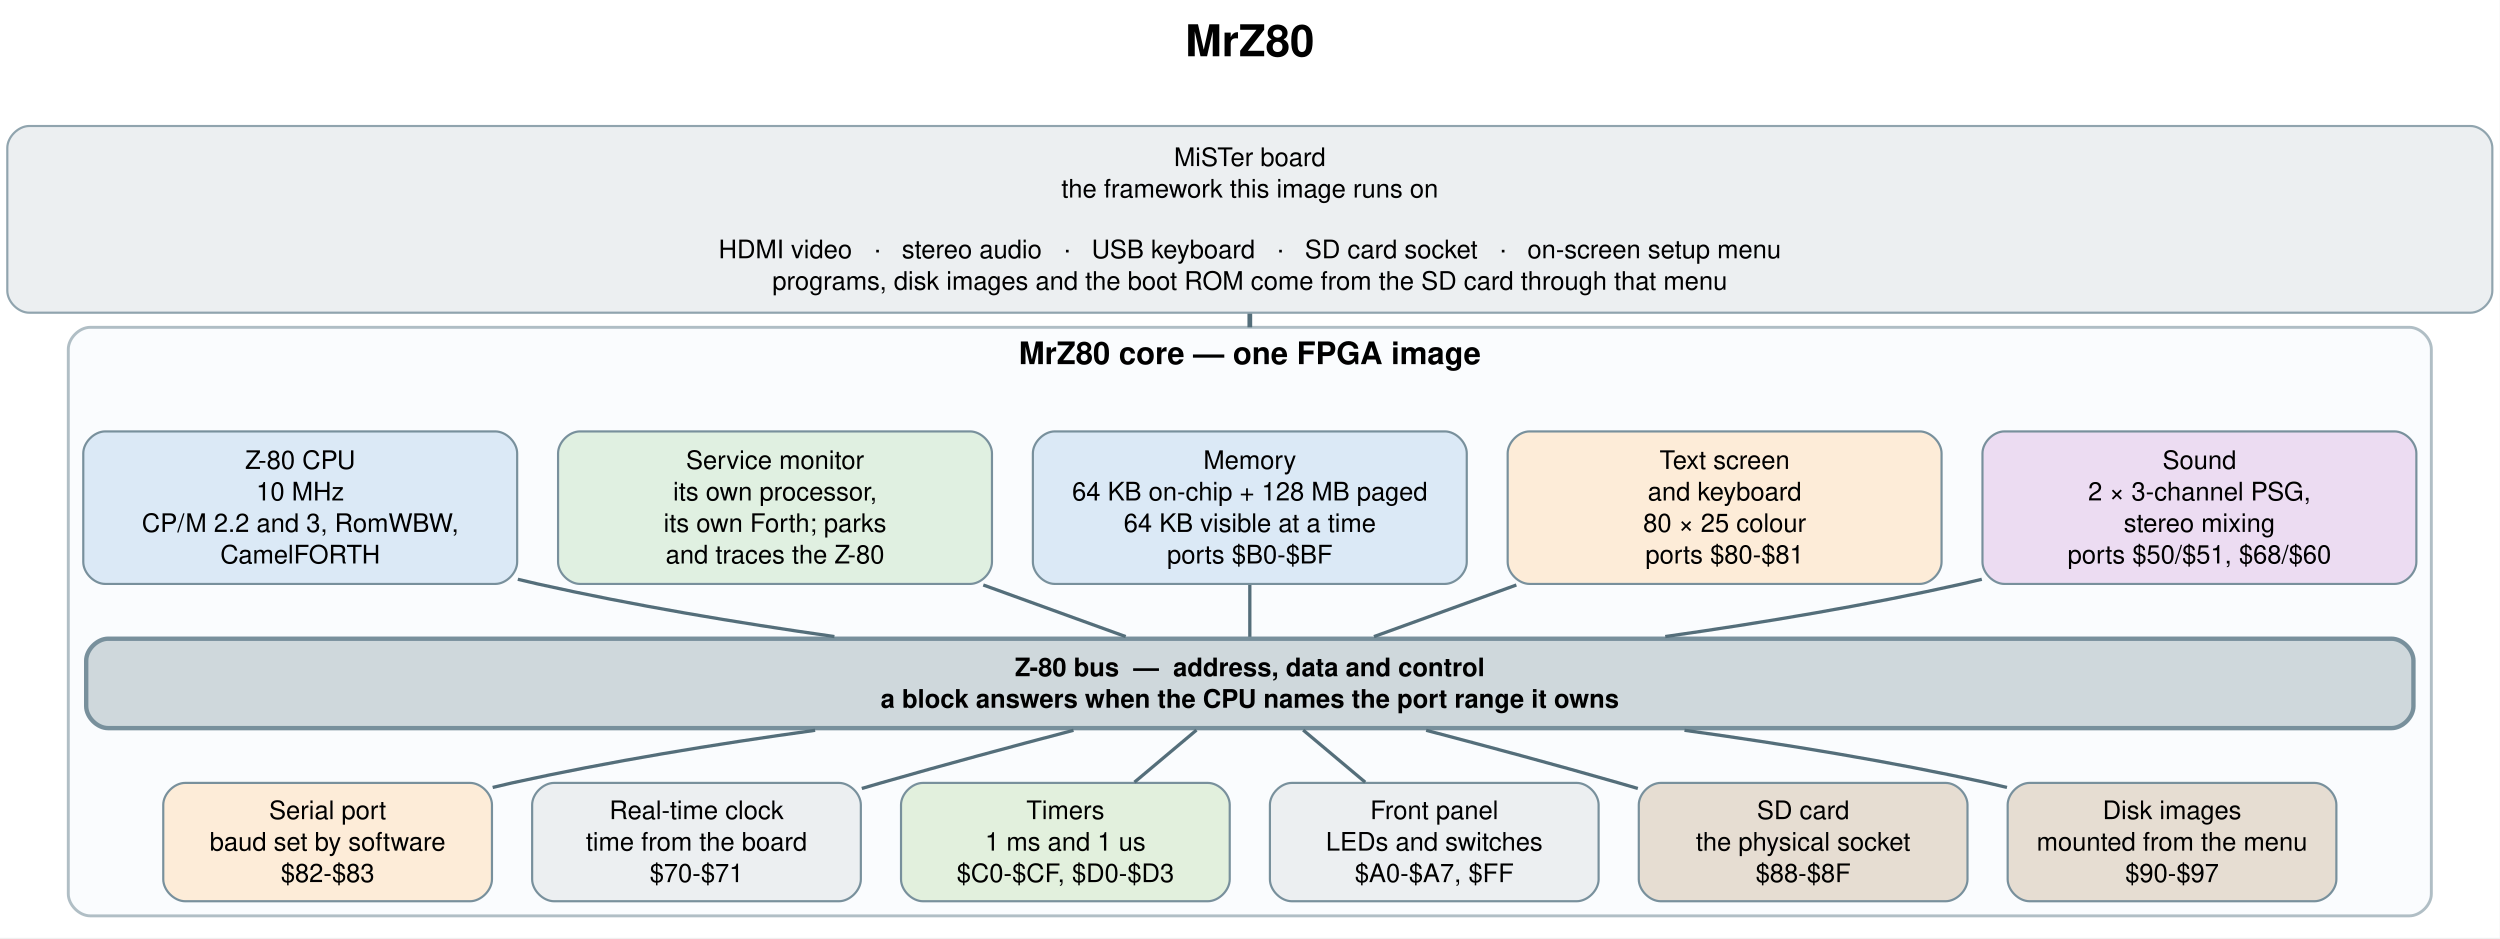
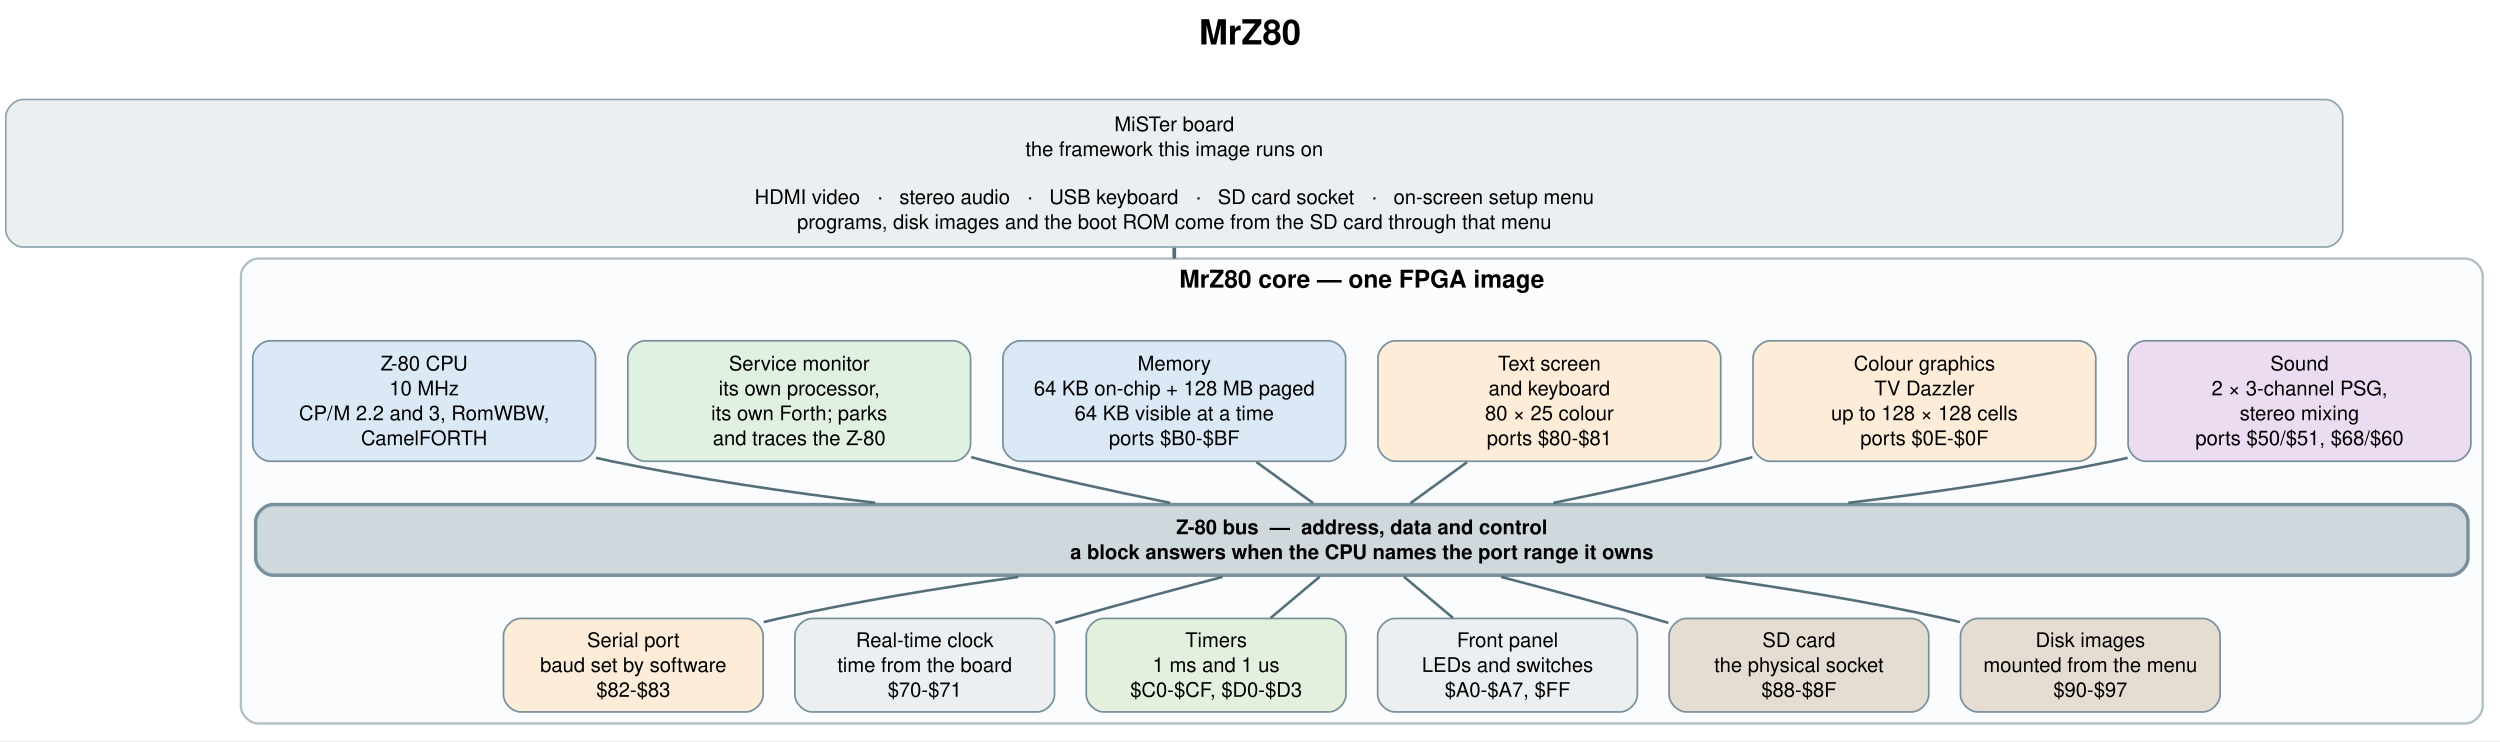
- <svg xmlns="http://www.w3.org/2000/svg" width="1369pt" height="514pt" viewBox="0.00 0.00 1369.00 514.00">
+ <svg xmlns="http://www.w3.org/2000/svg" width="1733pt" height="514pt" viewBox="0.00 0.00 1733.00 514.00">
  <g id="graph0" class="graph" transform="scale(1 1) rotate(0) translate(4 509.52)">
-     <polygon fill="white" stroke="none" points="-4,4 -4,-509.52 1364.8,-509.52 1364.8,4 -4,4" />
-     <text xml:space="preserve" text-anchor="middle" x="680.4" y="-478.72" font-family="Helvetica,sans-Serif" font-weight="bold" font-size="24.00">MrZ80</text>
-     <text xml:space="preserve" text-anchor="middle" x="680.4" y="-450.22" font-family="Helvetica,sans-Serif" font-weight="bold" font-size="24.00"> </text>
+     <polygon fill="white" stroke="none" points="-4,4 -4,-509.52 1729,-509.52 1729,4 -4,4" />
+     <text xml:space="preserve" text-anchor="middle" x="862.5" y="-478.72" font-family="Helvetica,sans-Serif" font-weight="bold" font-size="24.00">MrZ80</text>
+     <text xml:space="preserve" text-anchor="middle" x="862.5" y="-450.22" font-family="Helvetica,sans-Serif" font-weight="bold" font-size="24.00"> </text>
    <g id="clust1" class="cluster">
-       <path fill="#fafcfe" stroke="#b0bec5" stroke-width="1.6" d="M45.4,-8C45.4,-8 1315.4,-8 1315.4,-8 1321.4,-8 1327.4,-14 1327.4,-20 1327.4,-20 1327.4,-318.28 1327.4,-318.28 1327.4,-324.28 1321.4,-330.28 1315.4,-330.28 1315.4,-330.28 45.4,-330.28 45.4,-330.28 39.4,-330.28 33.4,-324.28 33.4,-318.28 33.4,-318.28 33.4,-20 33.4,-20 33.4,-14 39.4,-8 45.4,-8" />
-       <text xml:space="preserve" text-anchor="middle" x="680.4" y="-310.13" font-family="Helvetica,sans-Serif" font-weight="bold" font-size="17.00">MrZ80 core — one FPGA image</text>
+       <path fill="#fafcfe" stroke="#b0bec5" stroke-width="1.6" d="M175,-8C175,-8 1705,-8 1705,-8 1711,-8 1717,-14 1717,-20 1717,-20 1717,-318.28 1717,-318.28 1717,-324.28 1711,-330.28 1705,-330.28 1705,-330.28 175,-330.28 175,-330.28 169,-330.28 163,-324.28 163,-318.28 163,-318.28 163,-20 163,-20 163,-14 169,-8 175,-8" />
+       <text xml:space="preserve" text-anchor="middle" x="940" y="-310.13" font-family="Helvetica,sans-Serif" font-weight="bold" font-size="17.00">MrZ80 core — one FPGA image</text>
    </g>
    <g id="node1" class="node">
-       <path fill="#eceff1" stroke="#90a4ae" stroke-width="1.2" d="M1348.8,-440.52C1348.8,-440.52 12,-440.52 12,-440.52 6,-440.52 0,-434.52 0,-428.52 0,-428.52 0,-350.28 0,-350.28 0,-344.28 6,-338.28 12,-338.28 12,-338.28 1348.8,-338.28 1348.8,-338.28 1354.8,-338.28 1360.8,-344.28 1360.8,-350.28 1360.8,-350.28 1360.8,-428.52 1360.8,-428.52 1360.8,-434.52 1354.8,-440.52 1348.8,-440.52" />
-       <text xml:space="preserve" text-anchor="middle" x="680.4" y="-418.6" font-family="Helvetica,sans-Serif" font-size="14.00">MiSTer board</text>
-       <text xml:space="preserve" text-anchor="middle" x="680.4" y="-401.35" font-family="Helvetica,sans-Serif" font-size="14.00">the framework this image runs on</text>
-       <text xml:space="preserve" text-anchor="middle" x="680.4" y="-368.1" font-family="Helvetica,sans-Serif" font-size="14.00">HDMI video   ·   stereo audio   ·   USB keyboard   ·   SD card socket   ·   on-screen setup menu</text>
-       <text xml:space="preserve" text-anchor="middle" x="680.4" y="-350.85" font-family="Helvetica,sans-Serif" font-size="14.00">programs, disk images and the boot ROM come from the SD card through that menu</text>
+       <path fill="#eceff1" stroke="#90a4ae" stroke-width="1.2" d="M1608,-440.52C1608,-440.52 12,-440.52 12,-440.52 6,-440.52 0,-434.52 0,-428.52 0,-428.52 0,-350.28 0,-350.28 0,-344.28 6,-338.28 12,-338.28 12,-338.28 1608,-338.28 1608,-338.28 1614,-338.28 1620,-344.28 1620,-350.28 1620,-350.28 1620,-428.52 1620,-428.52 1620,-434.52 1614,-440.52 1608,-440.52" />
+       <text xml:space="preserve" text-anchor="middle" x="810" y="-418.6" font-family="Helvetica,sans-Serif" font-size="14.00">MiSTer board</text>
+       <text xml:space="preserve" text-anchor="middle" x="810" y="-401.35" font-family="Helvetica,sans-Serif" font-size="14.00">the framework this image runs on</text>
+       <text xml:space="preserve" text-anchor="middle" x="810" y="-368.1" font-family="Helvetica,sans-Serif" font-size="14.00">HDMI video   ·   stereo audio   ·   USB keyboard   ·   SD card socket   ·   on-screen setup menu</text>
+       <text xml:space="preserve" text-anchor="middle" x="810" y="-350.85" font-family="Helvetica,sans-Serif" font-size="14.00">programs, disk images and the boot ROM come from the SD card through that menu</text>
    </g>
    <g id="node4" class="node">
-       <path fill="#dbe9f6" stroke="#78909c" stroke-width="1.2" d="M787.2,-273.28C787.2,-273.28 573.6,-273.28 573.6,-273.28 567.6,-273.28 561.6,-267.28 561.6,-261.28 561.6,-261.28 561.6,-201.76 561.6,-201.76 561.6,-195.76 567.6,-189.76 573.6,-189.76 573.6,-189.76 787.2,-189.76 787.2,-189.76 793.2,-189.76 799.2,-195.76 799.2,-201.76 799.2,-201.76 799.2,-261.28 799.2,-261.28 799.2,-267.28 793.2,-273.28 787.2,-273.28" />
-       <text xml:space="preserve" text-anchor="middle" x="680.4" y="-252.72" font-family="Helvetica,sans-Serif" font-size="14.00">Memory</text>
-       <text xml:space="preserve" text-anchor="middle" x="680.4" y="-235.47" font-family="Helvetica,sans-Serif" font-size="14.00">64 KB on-chip + 128 MB paged</text>
-       <text xml:space="preserve" text-anchor="middle" x="680.4" y="-218.22" font-family="Helvetica,sans-Serif" font-size="14.00">64 KB visible at a time</text>
-       <text xml:space="preserve" text-anchor="middle" x="680.4" y="-200.97" font-family="Helvetica,sans-Serif" font-size="14.00">ports $B0-$BF</text>
+       <path fill="#dbe9f6" stroke="#78909c" stroke-width="1.2" d="M916.8,-273.28C916.8,-273.28 703.2,-273.28 703.2,-273.28 697.2,-273.28 691.2,-267.28 691.2,-261.28 691.2,-261.28 691.2,-201.76 691.2,-201.76 691.2,-195.76 697.2,-189.76 703.2,-189.76 703.2,-189.76 916.8,-189.76 916.8,-189.76 922.8,-189.76 928.8,-195.76 928.8,-201.76 928.8,-201.76 928.8,-261.28 928.8,-261.28 928.8,-267.28 922.8,-273.28 916.8,-273.28" />
+       <text xml:space="preserve" text-anchor="middle" x="810" y="-252.72" font-family="Helvetica,sans-Serif" font-size="14.00">Memory</text>
+       <text xml:space="preserve" text-anchor="middle" x="810" y="-235.47" font-family="Helvetica,sans-Serif" font-size="14.00">64 KB on-chip + 128 MB paged</text>
+       <text xml:space="preserve" text-anchor="middle" x="810" y="-218.22" font-family="Helvetica,sans-Serif" font-size="14.00">64 KB visible at a time</text>
+       <text xml:space="preserve" text-anchor="middle" x="810" y="-200.97" font-family="Helvetica,sans-Serif" font-size="14.00">ports $B0-$BF</text>
    </g>
-     <g id="edge21" class="edge">
-       <path fill="none" stroke="#546e7a" stroke-width="2.6" d="M680.4,-337.79C680.4,-335.32 680.4,-332.82 680.4,-330.28" />
+     <g id="edge23" class="edge">
+       <path fill="none" stroke="#546e7a" stroke-width="2.6" d="M810,-337.79C810,-335.32 810,-332.82 810,-330.28" />
    </g>
    <g id="node2" class="node">
-       <path fill="#dbe9f6" stroke="#78909c" stroke-width="1.2" d="M267.2,-273.28C267.2,-273.28 53.6,-273.28 53.6,-273.28 47.6,-273.28 41.6,-267.28 41.6,-261.28 41.6,-261.28 41.6,-201.76 41.6,-201.76 41.6,-195.76 47.6,-189.76 53.6,-189.76 53.6,-189.76 267.2,-189.76 267.2,-189.76 273.2,-189.76 279.2,-195.76 279.2,-201.76 279.2,-201.76 279.2,-261.28 279.2,-261.28 279.2,-267.28 273.2,-273.28 267.2,-273.28" />
-       <text xml:space="preserve" text-anchor="middle" x="160.4" y="-252.72" font-family="Helvetica,sans-Serif" font-size="14.00">Z-80 CPU</text>
-       <text xml:space="preserve" text-anchor="middle" x="160.4" y="-235.47" font-family="Helvetica,sans-Serif" font-size="14.00">10 MHz</text>
-       <text xml:space="preserve" text-anchor="middle" x="160.4" y="-218.22" font-family="Helvetica,sans-Serif" font-size="14.00">CP/M 2.2 and 3, RomWBW,</text>
-       <text xml:space="preserve" text-anchor="middle" x="160.4" y="-200.97" font-family="Helvetica,sans-Serif" font-size="14.00">CamelFORTH</text>
+       <path fill="#dbe9f6" stroke="#78909c" stroke-width="1.2" d="M396.8,-273.28C396.8,-273.28 183.2,-273.28 183.2,-273.28 177.2,-273.28 171.2,-267.28 171.2,-261.28 171.2,-261.28 171.2,-201.76 171.2,-201.76 171.2,-195.76 177.2,-189.76 183.2,-189.76 183.2,-189.76 396.8,-189.76 396.8,-189.76 402.8,-189.76 408.8,-195.76 408.8,-201.76 408.8,-201.76 408.8,-261.28 408.8,-261.28 408.8,-267.28 402.8,-273.28 396.8,-273.28" />
+       <text xml:space="preserve" text-anchor="middle" x="290" y="-252.72" font-family="Helvetica,sans-Serif" font-size="14.00">Z-80 CPU</text>
+       <text xml:space="preserve" text-anchor="middle" x="290" y="-235.47" font-family="Helvetica,sans-Serif" font-size="14.00">10 MHz</text>
+       <text xml:space="preserve" text-anchor="middle" x="290" y="-218.22" font-family="Helvetica,sans-Serif" font-size="14.00">CP/M 2.2 and 3, RomWBW,</text>
+       <text xml:space="preserve" text-anchor="middle" x="290" y="-200.97" font-family="Helvetica,sans-Serif" font-size="14.00">CamelFORTH</text>
    </g>
    <g id="node3" class="node">
-       <path fill="#e0f0e1" stroke="#78909c" stroke-width="1.2" d="M527.2,-273.28C527.2,-273.28 313.6,-273.28 313.6,-273.28 307.6,-273.28 301.6,-267.28 301.6,-261.28 301.6,-261.28 301.6,-201.76 301.6,-201.76 301.6,-195.76 307.6,-189.76 313.6,-189.76 313.6,-189.76 527.2,-189.76 527.2,-189.76 533.2,-189.76 539.2,-195.76 539.2,-201.76 539.2,-201.76 539.2,-261.28 539.2,-261.28 539.2,-267.28 533.2,-273.28 527.2,-273.28" />
-       <text xml:space="preserve" text-anchor="middle" x="420.4" y="-252.72" font-family="Helvetica,sans-Serif" font-size="14.00">Service monitor</text>
-       <text xml:space="preserve" text-anchor="middle" x="420.4" y="-235.47" font-family="Helvetica,sans-Serif" font-size="14.00">its own processor,</text>
-       <text xml:space="preserve" text-anchor="middle" x="420.4" y="-218.22" font-family="Helvetica,sans-Serif" font-size="14.00">its own Forth; parks</text>
-       <text xml:space="preserve" text-anchor="middle" x="420.4" y="-200.97" font-family="Helvetica,sans-Serif" font-size="14.00">and traces the Z-80</text>
+       <path fill="#e0f0e1" stroke="#78909c" stroke-width="1.2" d="M656.8,-273.28C656.8,-273.28 443.2,-273.28 443.2,-273.28 437.2,-273.28 431.2,-267.28 431.2,-261.28 431.2,-261.28 431.2,-201.76 431.2,-201.76 431.2,-195.76 437.2,-189.76 443.2,-189.76 443.2,-189.76 656.8,-189.76 656.8,-189.76 662.8,-189.76 668.8,-195.76 668.8,-201.76 668.8,-201.76 668.8,-261.28 668.8,-261.28 668.8,-267.28 662.8,-273.28 656.8,-273.28" />
+       <text xml:space="preserve" text-anchor="middle" x="550" y="-252.72" font-family="Helvetica,sans-Serif" font-size="14.00">Service monitor</text>
+       <text xml:space="preserve" text-anchor="middle" x="550" y="-235.47" font-family="Helvetica,sans-Serif" font-size="14.00">its own processor,</text>
+       <text xml:space="preserve" text-anchor="middle" x="550" y="-218.22" font-family="Helvetica,sans-Serif" font-size="14.00">its own Forth; parks</text>
+       <text xml:space="preserve" text-anchor="middle" x="550" y="-200.97" font-family="Helvetica,sans-Serif" font-size="14.00">and traces the Z-80</text>
+     </g>
+     <g id="node8" class="node">
+       <path fill="#cfd8dc" stroke="#78909c" stroke-width="2.4" d="M1694.8,-159.76C1694.8,-159.76 185.2,-159.76 185.2,-159.76 179.2,-159.76 173.2,-153.76 173.2,-147.76 173.2,-147.76 173.2,-122.8 173.2,-122.8 173.2,-116.8 179.2,-110.8 185.2,-110.8 185.2,-110.8 1694.8,-110.8 1694.8,-110.8 1700.8,-110.8 1706.8,-116.8 1706.8,-122.8 1706.8,-122.8 1706.8,-147.76 1706.8,-147.76 1706.8,-153.76 1700.8,-159.76 1694.8,-159.76" />
+       <text xml:space="preserve" text-anchor="middle" x="940" y="-139.23" font-family="Helvetica,sans-Serif" font-weight="bold" font-size="14.00">Z-80 bus  —  address, data and control</text>
+       <text xml:space="preserve" text-anchor="middle" x="940" y="-121.98" font-family="Helvetica,sans-Serif" font-weight="bold" font-size="14.00">a block answers when the CPU names the port range it owns</text>
+     </g>
+     <g id="edge1" class="edge">
+       <path fill="none" stroke="#546e7a" stroke-width="1.8" d="M409.12,-192.15C412.78,-191.3 416.41,-190.5 420,-189.76 478.67,-177.67 541.65,-168.27 602.81,-160.96" />
+     </g>
+     <g id="edge2" class="edge">
+       <path fill="none" stroke="#546e7a" stroke-width="1.8" d="M669.23,-192.62C672.85,-191.64 676.45,-190.68 680,-189.76 721.04,-179.13 766.17,-169.24 807.14,-160.92" />
+     </g>
+     <g id="node5" class="node">
+       <path fill="#fdecd8" stroke="#78909c" stroke-width="1.2" d="M1176.8,-273.28C1176.8,-273.28 963.2,-273.28 963.2,-273.28 957.2,-273.28 951.2,-267.28 951.2,-261.28 951.2,-261.28 951.2,-201.76 951.2,-201.76 951.2,-195.76 957.2,-189.76 963.2,-189.76 963.2,-189.76 1176.8,-189.76 1176.8,-189.76 1182.8,-189.76 1188.8,-195.76 1188.8,-201.76 1188.8,-201.76 1188.8,-261.28 1188.8,-261.28 1188.8,-267.28 1182.8,-273.28 1176.8,-273.28" />
+       <text xml:space="preserve" text-anchor="middle" x="1070" y="-252.72" font-family="Helvetica,sans-Serif" font-size="14.00">Text screen</text>
+       <text xml:space="preserve" text-anchor="middle" x="1070" y="-235.47" font-family="Helvetica,sans-Serif" font-size="14.00">and keyboard</text>
+       <text xml:space="preserve" text-anchor="middle" x="1070" y="-218.22" font-family="Helvetica,sans-Serif" font-size="14.00">80 × 25 colour</text>
+       <text xml:space="preserve" text-anchor="middle" x="1070" y="-200.97" font-family="Helvetica,sans-Serif" font-size="14.00">ports $80-$81</text>
+     </g>
+     <g id="edge3" class="edge">
+       <path fill="none" stroke="#546e7a" stroke-width="1.8" d="M867.02,-189.18C880.39,-179.49 894.22,-169.47 906.2,-160.78" />
+     </g>
+     <g id="node6" class="node">
+       <path fill="#fdecd8" stroke="#78909c" stroke-width="1.2" d="M1436.8,-273.28C1436.8,-273.28 1223.2,-273.28 1223.2,-273.28 1217.2,-273.28 1211.2,-267.28 1211.2,-261.28 1211.2,-261.28 1211.2,-201.76 1211.2,-201.76 1211.2,-195.76 1217.2,-189.76 1223.2,-189.76 1223.2,-189.76 1436.8,-189.76 1436.8,-189.76 1442.8,-189.76 1448.8,-195.76 1448.8,-201.76 1448.8,-201.76 1448.8,-261.28 1448.8,-261.28 1448.8,-267.28 1442.8,-273.28 1436.8,-273.28" />
+       <text xml:space="preserve" text-anchor="middle" x="1330" y="-252.72" font-family="Helvetica,sans-Serif" font-size="14.00">Colour graphics</text>
+       <text xml:space="preserve" text-anchor="middle" x="1330" y="-235.47" font-family="Helvetica,sans-Serif" font-size="14.00">TV Dazzler</text>
+       <text xml:space="preserve" text-anchor="middle" x="1330" y="-218.22" font-family="Helvetica,sans-Serif" font-size="14.00">up to 128 × 128 cells</text>
+       <text xml:space="preserve" text-anchor="middle" x="1330" y="-200.97" font-family="Helvetica,sans-Serif" font-size="14.00">ports $0E-$0F</text>
+     </g>
+     <g id="edge4" class="edge">
+       <path fill="none" stroke="#546e7a" stroke-width="1.8" d="M1012.98,-189.18C999.61,-179.49 985.78,-169.47 973.8,-160.78" />
    </g>
    <g id="node7" class="node">
-       <path fill="#cfd8dc" stroke="#78909c" stroke-width="2.4" d="M1305.6,-159.76C1305.6,-159.76 55.2,-159.76 55.2,-159.76 49.2,-159.76 43.2,-153.76 43.2,-147.76 43.2,-147.76 43.2,-122.8 43.2,-122.8 43.2,-116.8 49.2,-110.8 55.2,-110.8 55.2,-110.8 1305.6,-110.8 1305.6,-110.8 1311.6,-110.8 1317.6,-116.8 1317.6,-122.8 1317.6,-122.8 1317.6,-147.76 1317.6,-147.76 1317.6,-153.76 1311.6,-159.76 1305.6,-159.76" />
-       <text xml:space="preserve" text-anchor="middle" x="680.4" y="-139.23" font-family="Helvetica,sans-Serif" font-weight="bold" font-size="14.00">Z-80 bus  —  address, data and control</text>
-       <text xml:space="preserve" text-anchor="middle" x="680.4" y="-121.98" font-family="Helvetica,sans-Serif" font-weight="bold" font-size="14.00">a block answers when the CPU names the port range it owns</text>
-     </g>
-     <g id="edge1" class="edge">
-       <path fill="none" stroke="#546e7a" stroke-width="1.8" d="M279.56,-192.31C283.2,-191.41 286.82,-190.56 290.4,-189.76 342.59,-178.09 399.31,-168.55 452.92,-160.94" />
-     </g>
-     <g id="edge2" class="edge">
-       <path fill="none" stroke="#546e7a" stroke-width="1.8" d="M534.44,-189.18C561.05,-179.54 588.56,-169.57 612.43,-160.92" />
-     </g>
-     <g id="node5" class="node">
-       <path fill="#fdecd8" stroke="#78909c" stroke-width="1.2" d="M1047.2,-273.28C1047.2,-273.28 833.6,-273.28 833.6,-273.28 827.6,-273.28 821.6,-267.28 821.6,-261.28 821.6,-261.28 821.6,-201.76 821.6,-201.76 821.6,-195.76 827.6,-189.76 833.6,-189.76 833.6,-189.76 1047.2,-189.76 1047.2,-189.76 1053.2,-189.76 1059.2,-195.76 1059.2,-201.76 1059.2,-201.76 1059.2,-261.28 1059.2,-261.28 1059.2,-267.28 1053.2,-273.28 1047.2,-273.28" />
-       <text xml:space="preserve" text-anchor="middle" x="940.4" y="-252.72" font-family="Helvetica,sans-Serif" font-size="14.00">Text screen</text>
-       <text xml:space="preserve" text-anchor="middle" x="940.4" y="-235.47" font-family="Helvetica,sans-Serif" font-size="14.00">and keyboard</text>
-       <text xml:space="preserve" text-anchor="middle" x="940.4" y="-218.22" font-family="Helvetica,sans-Serif" font-size="14.00">80 × 25 colour</text>
-       <text xml:space="preserve" text-anchor="middle" x="940.4" y="-200.97" font-family="Helvetica,sans-Serif" font-size="14.00">ports $80-$81</text>
-     </g>
-     <g id="edge3" class="edge">
-       <path fill="none" stroke="#546e7a" stroke-width="1.8" d="M680.4,-189.18C680.4,-179.49 680.4,-169.47 680.4,-160.78" />
-     </g>
-     <g id="node6" class="node">
-       <path fill="#ecdcf2" stroke="#78909c" stroke-width="1.2" d="M1307.2,-273.28C1307.2,-273.28 1093.6,-273.28 1093.6,-273.28 1087.6,-273.28 1081.6,-267.28 1081.6,-261.28 1081.6,-261.28 1081.6,-201.76 1081.6,-201.76 1081.6,-195.76 1087.6,-189.76 1093.6,-189.76 1093.6,-189.76 1307.2,-189.76 1307.2,-189.76 1313.2,-189.76 1319.2,-195.76 1319.2,-201.76 1319.2,-201.76 1319.2,-261.28 1319.2,-261.28 1319.2,-267.28 1313.2,-273.28 1307.2,-273.28" />
-       <text xml:space="preserve" text-anchor="middle" x="1200.4" y="-252.72" font-family="Helvetica,sans-Serif" font-size="14.00">Sound</text>
-       <text xml:space="preserve" text-anchor="middle" x="1200.4" y="-235.47" font-family="Helvetica,sans-Serif" font-size="14.00">2 × 3-channel PSG,</text>
-       <text xml:space="preserve" text-anchor="middle" x="1200.4" y="-218.22" font-family="Helvetica,sans-Serif" font-size="14.00">stereo mixing</text>
-       <text xml:space="preserve" text-anchor="middle" x="1200.4" y="-200.97" font-family="Helvetica,sans-Serif" font-size="14.00">ports $50/$51, $68/$60</text>
-     </g>
-     <g id="edge4" class="edge">
-       <path fill="none" stroke="#546e7a" stroke-width="1.8" d="M826.36,-189.18C799.75,-179.54 772.24,-169.57 748.37,-160.92" />
+       <path fill="#ecdcf2" stroke="#78909c" stroke-width="1.2" d="M1696.8,-273.28C1696.8,-273.28 1483.2,-273.28 1483.2,-273.28 1477.2,-273.28 1471.2,-267.28 1471.2,-261.28 1471.2,-261.28 1471.2,-201.76 1471.2,-201.76 1471.2,-195.76 1477.2,-189.76 1483.2,-189.76 1483.2,-189.76 1696.8,-189.76 1696.8,-189.76 1702.8,-189.76 1708.8,-195.76 1708.8,-201.76 1708.8,-201.76 1708.8,-261.28 1708.8,-261.28 1708.8,-267.28 1702.8,-273.28 1696.8,-273.28" />
+       <text xml:space="preserve" text-anchor="middle" x="1590" y="-252.72" font-family="Helvetica,sans-Serif" font-size="14.00">Sound</text>
+       <text xml:space="preserve" text-anchor="middle" x="1590" y="-235.47" font-family="Helvetica,sans-Serif" font-size="14.00">2 × 3-channel PSG,</text>
+       <text xml:space="preserve" text-anchor="middle" x="1590" y="-218.22" font-family="Helvetica,sans-Serif" font-size="14.00">stereo mixing</text>
+       <text xml:space="preserve" text-anchor="middle" x="1590" y="-200.97" font-family="Helvetica,sans-Serif" font-size="14.00">ports $50/$51, $68/$60</text>
    </g>
    <g id="edge5" class="edge">
-       <path fill="none" stroke="#546e7a" stroke-width="1.8" d="M1081.24,-192.31C1077.6,-191.41 1073.98,-190.56 1070.4,-189.76 1018.21,-178.09 961.49,-168.55 907.88,-160.94" />
-     </g>
-     <g id="node8" class="node">
-       <path fill="#fdecd8" stroke="#78909c" stroke-width="1.2" d="M253.4,-80.8C253.4,-80.8 97.4,-80.8 97.4,-80.8 91.4,-80.8 85.4,-74.8 85.4,-68.8 85.4,-68.8 85.4,-28 85.4,-28 85.4,-22 91.4,-16 97.4,-16 97.4,-16 253.4,-16 253.4,-16 259.4,-16 265.4,-22 265.4,-28 265.4,-28 265.4,-68.8 265.4,-68.8 265.4,-74.8 259.4,-80.8 253.4,-80.8" />
-       <text xml:space="preserve" text-anchor="middle" x="175.4" y="-60.98" font-family="Helvetica,sans-Serif" font-size="14.00">Serial port</text>
-       <text xml:space="preserve" text-anchor="middle" x="175.4" y="-43.73" font-family="Helvetica,sans-Serif" font-size="14.00">baud set by software</text>
-       <text xml:space="preserve" text-anchor="middle" x="175.4" y="-26.48" font-family="Helvetica,sans-Serif" font-size="14.00">$82-$83</text>
+       <path fill="none" stroke="#546e7a" stroke-width="1.8" d="M1210.77,-192.62C1207.15,-191.64 1203.55,-190.68 1200,-189.76 1158.96,-179.13 1113.83,-169.24 1072.86,-160.92" />
    </g>
    <g id="edge6" class="edge">
-       <path fill="none" stroke="#546e7a" stroke-width="1.8" d="M442.37,-109.61C387.54,-102.04 329.69,-92.52 276.4,-80.8 272.9,-80.03 269.35,-79.2 265.78,-78.31" />
+       <path fill="none" stroke="#546e7a" stroke-width="1.8" d="M1470.88,-192.15C1467.22,-191.3 1463.59,-190.5 1460,-189.76 1401.33,-177.67 1338.35,-168.27 1277.19,-160.96" />
    </g>
    <g id="node9" class="node">
-       <path fill="#eceff1" stroke="#78909c" stroke-width="1.2" d="M455.4,-80.8C455.4,-80.8 299.4,-80.8 299.4,-80.8 293.4,-80.8 287.4,-74.8 287.4,-68.8 287.4,-68.8 287.4,-28 287.4,-28 287.4,-22 293.4,-16 299.4,-16 299.4,-16 455.4,-16 455.4,-16 461.4,-16 467.4,-22 467.4,-28 467.4,-28 467.4,-68.8 467.4,-68.8 467.4,-74.8 461.4,-80.8 455.4,-80.8" />
-       <text xml:space="preserve" text-anchor="middle" x="377.4" y="-60.98" font-family="Helvetica,sans-Serif" font-size="14.00">Real-time clock</text>
-       <text xml:space="preserve" text-anchor="middle" x="377.4" y="-43.73" font-family="Helvetica,sans-Serif" font-size="14.00">time from the board</text>
-       <text xml:space="preserve" text-anchor="middle" x="377.4" y="-26.48" font-family="Helvetica,sans-Serif" font-size="14.00">$70-$71</text>
+       <path fill="#fdecd8" stroke="#78909c" stroke-width="1.2" d="M513,-80.8C513,-80.8 357,-80.8 357,-80.8 351,-80.8 345,-74.8 345,-68.8 345,-68.8 345,-28 345,-28 345,-22 351,-16 357,-16 357,-16 513,-16 513,-16 519,-16 525,-22 525,-28 525,-28 525,-68.8 525,-68.8 525,-74.8 519,-80.8 513,-80.8" />
+       <text xml:space="preserve" text-anchor="middle" x="435" y="-60.98" font-family="Helvetica,sans-Serif" font-size="14.00">Serial port</text>
+       <text xml:space="preserve" text-anchor="middle" x="435" y="-43.73" font-family="Helvetica,sans-Serif" font-size="14.00">baud set by software</text>
+       <text xml:space="preserve" text-anchor="middle" x="435" y="-26.48" font-family="Helvetica,sans-Serif" font-size="14.00">$82-$83</text>
    </g>
    <g id="edge7" class="edge">
-       <path fill="none" stroke="#546e7a" stroke-width="1.8" d="M583.84,-109.61C550.37,-100.82 512.65,-90.65 478.4,-80.8 474.96,-79.81 471.46,-78.79 467.92,-77.75" />
+       <path fill="none" stroke="#546e7a" stroke-width="1.8" d="M701.97,-109.61C647.14,-102.04 589.29,-92.52 536,-80.8 532.5,-80.03 528.95,-79.2 525.38,-78.31" />
    </g>
    <g id="node10" class="node">
-       <path fill="#e2f0dd" stroke="#78909c" stroke-width="1.2" d="M657.4,-80.8C657.4,-80.8 501.4,-80.8 501.4,-80.8 495.4,-80.8 489.4,-74.8 489.4,-68.8 489.4,-68.8 489.4,-28 489.4,-28 489.4,-22 495.4,-16 501.4,-16 501.4,-16 657.4,-16 657.4,-16 663.4,-16 669.4,-22 669.4,-28 669.4,-28 669.4,-68.8 669.4,-68.8 669.4,-74.8 663.4,-80.8 657.4,-80.8" />
-       <text xml:space="preserve" text-anchor="middle" x="579.4" y="-60.98" font-family="Helvetica,sans-Serif" font-size="14.00">Timers</text>
-       <text xml:space="preserve" text-anchor="middle" x="579.4" y="-43.73" font-family="Helvetica,sans-Serif" font-size="14.00">1 ms and 1 us</text>
-       <text xml:space="preserve" text-anchor="middle" x="579.4" y="-26.48" font-family="Helvetica,sans-Serif" font-size="14.00">$C0-$CF, $D0-$D3</text>
+       <path fill="#eceff1" stroke="#78909c" stroke-width="1.2" d="M715,-80.8C715,-80.8 559,-80.8 559,-80.8 553,-80.8 547,-74.8 547,-68.8 547,-68.8 547,-28 547,-28 547,-22 553,-16 559,-16 559,-16 715,-16 715,-16 721,-16 727,-22 727,-28 727,-28 727,-68.8 727,-68.8 727,-74.8 721,-80.8 715,-80.8" />
+       <text xml:space="preserve" text-anchor="middle" x="637" y="-60.98" font-family="Helvetica,sans-Serif" font-size="14.00">Real-time clock</text>
+       <text xml:space="preserve" text-anchor="middle" x="637" y="-43.73" font-family="Helvetica,sans-Serif" font-size="14.00">time from the board</text>
+       <text xml:space="preserve" text-anchor="middle" x="637" y="-26.48" font-family="Helvetica,sans-Serif" font-size="14.00">$70-$71</text>
    </g>
    <g id="edge8" class="edge">
-       <path fill="none" stroke="#546e7a" stroke-width="1.8" d="M651.19,-109.73C640.58,-100.82 628.45,-90.62 617.21,-81.17" />
+       <path fill="none" stroke="#546e7a" stroke-width="1.8" d="M843.44,-109.61C809.97,-100.82 772.25,-90.65 738,-80.8 734.56,-79.81 731.06,-78.79 727.52,-77.75" />
    </g>
    <g id="node11" class="node">
-       <path fill="#eceff1" stroke="#78909c" stroke-width="1.2" d="M859.4,-80.8C859.4,-80.8 703.4,-80.8 703.4,-80.8 697.4,-80.8 691.4,-74.8 691.4,-68.8 691.4,-68.8 691.4,-28 691.4,-28 691.4,-22 697.4,-16 703.4,-16 703.4,-16 859.4,-16 859.4,-16 865.4,-16 871.4,-22 871.4,-28 871.4,-28 871.4,-68.8 871.4,-68.8 871.4,-74.8 865.4,-80.8 859.4,-80.8" />
-       <text xml:space="preserve" text-anchor="middle" x="781.4" y="-60.98" font-family="Helvetica,sans-Serif" font-size="14.00">Front panel</text>
-       <text xml:space="preserve" text-anchor="middle" x="781.4" y="-43.73" font-family="Helvetica,sans-Serif" font-size="14.00">LEDs and switches</text>
-       <text xml:space="preserve" text-anchor="middle" x="781.4" y="-26.48" font-family="Helvetica,sans-Serif" font-size="14.00">$A0-$A7, $FF</text>
+       <path fill="#e2f0dd" stroke="#78909c" stroke-width="1.2" d="M917,-80.8C917,-80.8 761,-80.8 761,-80.8 755,-80.8 749,-74.8 749,-68.8 749,-68.8 749,-28 749,-28 749,-22 755,-16 761,-16 761,-16 917,-16 917,-16 923,-16 929,-22 929,-28 929,-28 929,-68.8 929,-68.8 929,-74.8 923,-80.8 917,-80.8" />
+       <text xml:space="preserve" text-anchor="middle" x="839" y="-60.98" font-family="Helvetica,sans-Serif" font-size="14.00">Timers</text>
+       <text xml:space="preserve" text-anchor="middle" x="839" y="-43.73" font-family="Helvetica,sans-Serif" font-size="14.00">1 ms and 1 us</text>
+       <text xml:space="preserve" text-anchor="middle" x="839" y="-26.48" font-family="Helvetica,sans-Serif" font-size="14.00">$C0-$CF, $D0-$D3</text>
    </g>
    <g id="edge9" class="edge">
-       <path fill="none" stroke="#546e7a" stroke-width="1.8" d="M709.61,-109.73C720.22,-100.82 732.35,-90.62 743.59,-81.17" />
+       <path fill="none" stroke="#546e7a" stroke-width="1.8" d="M910.79,-109.73C900.18,-100.82 888.05,-90.62 876.81,-81.17" />
    </g>
    <g id="node12" class="node">
-       <path fill="#e6ddd2" stroke="#78909c" stroke-width="1.2" d="M1061.4,-80.8C1061.4,-80.8 905.4,-80.8 905.4,-80.8 899.4,-80.8 893.4,-74.8 893.4,-68.8 893.4,-68.8 893.4,-28 893.4,-28 893.4,-22 899.4,-16 905.4,-16 905.4,-16 1061.4,-16 1061.4,-16 1067.4,-16 1073.4,-22 1073.4,-28 1073.4,-28 1073.4,-68.8 1073.4,-68.8 1073.4,-74.8 1067.4,-80.8 1061.4,-80.8" />
-       <text xml:space="preserve" text-anchor="middle" x="983.4" y="-60.98" font-family="Helvetica,sans-Serif" font-size="14.00">SD card</text>
-       <text xml:space="preserve" text-anchor="middle" x="983.4" y="-43.73" font-family="Helvetica,sans-Serif" font-size="14.00">the physical socket</text>
-       <text xml:space="preserve" text-anchor="middle" x="983.4" y="-26.48" font-family="Helvetica,sans-Serif" font-size="14.00">$88-$8F</text>
+       <path fill="#eceff1" stroke="#78909c" stroke-width="1.2" d="M1119,-80.8C1119,-80.8 963,-80.8 963,-80.8 957,-80.8 951,-74.8 951,-68.8 951,-68.8 951,-28 951,-28 951,-22 957,-16 963,-16 963,-16 1119,-16 1119,-16 1125,-16 1131,-22 1131,-28 1131,-28 1131,-68.8 1131,-68.8 1131,-74.8 1125,-80.8 1119,-80.8" />
+       <text xml:space="preserve" text-anchor="middle" x="1041" y="-60.98" font-family="Helvetica,sans-Serif" font-size="14.00">Front panel</text>
+       <text xml:space="preserve" text-anchor="middle" x="1041" y="-43.73" font-family="Helvetica,sans-Serif" font-size="14.00">LEDs and switches</text>
+       <text xml:space="preserve" text-anchor="middle" x="1041" y="-26.48" font-family="Helvetica,sans-Serif" font-size="14.00">$A0-$A7, $FF</text>
    </g>
    <g id="edge10" class="edge">
-       <path fill="none" stroke="#546e7a" stroke-width="1.8" d="M776.96,-109.61C810.43,-100.82 848.15,-90.65 882.4,-80.8 885.84,-79.81 889.34,-78.79 892.88,-77.75" />
+       <path fill="none" stroke="#546e7a" stroke-width="1.8" d="M969.21,-109.73C979.82,-100.82 991.95,-90.62 1003.19,-81.17" />
    </g>
    <g id="node13" class="node">
-       <path fill="#e6ddd2" stroke="#78909c" stroke-width="1.2" d="M1263.4,-80.8C1263.4,-80.8 1107.4,-80.8 1107.4,-80.8 1101.4,-80.8 1095.4,-74.8 1095.4,-68.8 1095.4,-68.8 1095.4,-28 1095.4,-28 1095.4,-22 1101.4,-16 1107.4,-16 1107.4,-16 1263.4,-16 1263.4,-16 1269.4,-16 1275.4,-22 1275.4,-28 1275.4,-28 1275.4,-68.8 1275.4,-68.8 1275.4,-74.8 1269.4,-80.8 1263.4,-80.8" />
-       <text xml:space="preserve" text-anchor="middle" x="1185.4" y="-60.98" font-family="Helvetica,sans-Serif" font-size="14.00">Disk images</text>
-       <text xml:space="preserve" text-anchor="middle" x="1185.4" y="-43.73" font-family="Helvetica,sans-Serif" font-size="14.00">mounted from the menu</text>
-       <text xml:space="preserve" text-anchor="middle" x="1185.4" y="-26.48" font-family="Helvetica,sans-Serif" font-size="14.00">$90-$97</text>
+       <path fill="#e6ddd2" stroke="#78909c" stroke-width="1.2" d="M1321,-80.8C1321,-80.8 1165,-80.8 1165,-80.8 1159,-80.8 1153,-74.8 1153,-68.8 1153,-68.8 1153,-28 1153,-28 1153,-22 1159,-16 1165,-16 1165,-16 1321,-16 1321,-16 1327,-16 1333,-22 1333,-28 1333,-28 1333,-68.8 1333,-68.8 1333,-74.8 1327,-80.8 1321,-80.8" />
+       <text xml:space="preserve" text-anchor="middle" x="1243" y="-60.98" font-family="Helvetica,sans-Serif" font-size="14.00">SD card</text>
+       <text xml:space="preserve" text-anchor="middle" x="1243" y="-43.73" font-family="Helvetica,sans-Serif" font-size="14.00">the physical socket</text>
+       <text xml:space="preserve" text-anchor="middle" x="1243" y="-26.48" font-family="Helvetica,sans-Serif" font-size="14.00">$88-$8F</text>
    </g>
    <g id="edge11" class="edge">
-       <path fill="none" stroke="#546e7a" stroke-width="1.8" d="M918.43,-109.61C973.26,-102.04 1031.11,-92.52 1084.4,-80.8 1087.9,-80.03 1091.45,-79.2 1095.02,-78.31" />
+       <path fill="none" stroke="#546e7a" stroke-width="1.8" d="M1036.56,-109.61C1070.03,-100.82 1107.75,-90.65 1142,-80.8 1145.44,-79.81 1148.94,-78.79 1152.48,-77.75" />
+     </g>
+     <g id="node14" class="node">
+       <path fill="#e6ddd2" stroke="#78909c" stroke-width="1.2" d="M1523,-80.8C1523,-80.8 1367,-80.8 1367,-80.8 1361,-80.8 1355,-74.8 1355,-68.8 1355,-68.8 1355,-28 1355,-28 1355,-22 1361,-16 1367,-16 1367,-16 1523,-16 1523,-16 1529,-16 1535,-22 1535,-28 1535,-28 1535,-68.8 1535,-68.8 1535,-74.8 1529,-80.8 1523,-80.8" />
+       <text xml:space="preserve" text-anchor="middle" x="1445" y="-60.98" font-family="Helvetica,sans-Serif" font-size="14.00">Disk images</text>
+       <text xml:space="preserve" text-anchor="middle" x="1445" y="-43.73" font-family="Helvetica,sans-Serif" font-size="14.00">mounted from the menu</text>
+       <text xml:space="preserve" text-anchor="middle" x="1445" y="-26.48" font-family="Helvetica,sans-Serif" font-size="14.00">$90-$97</text>
+     </g>
+     <g id="edge12" class="edge">
+       <path fill="none" stroke="#546e7a" stroke-width="1.8" d="M1178.03,-109.61C1232.86,-102.04 1290.71,-92.52 1344,-80.8 1347.5,-80.03 1351.05,-79.2 1354.62,-78.31" />
    </g>
  </g>
</svg>
